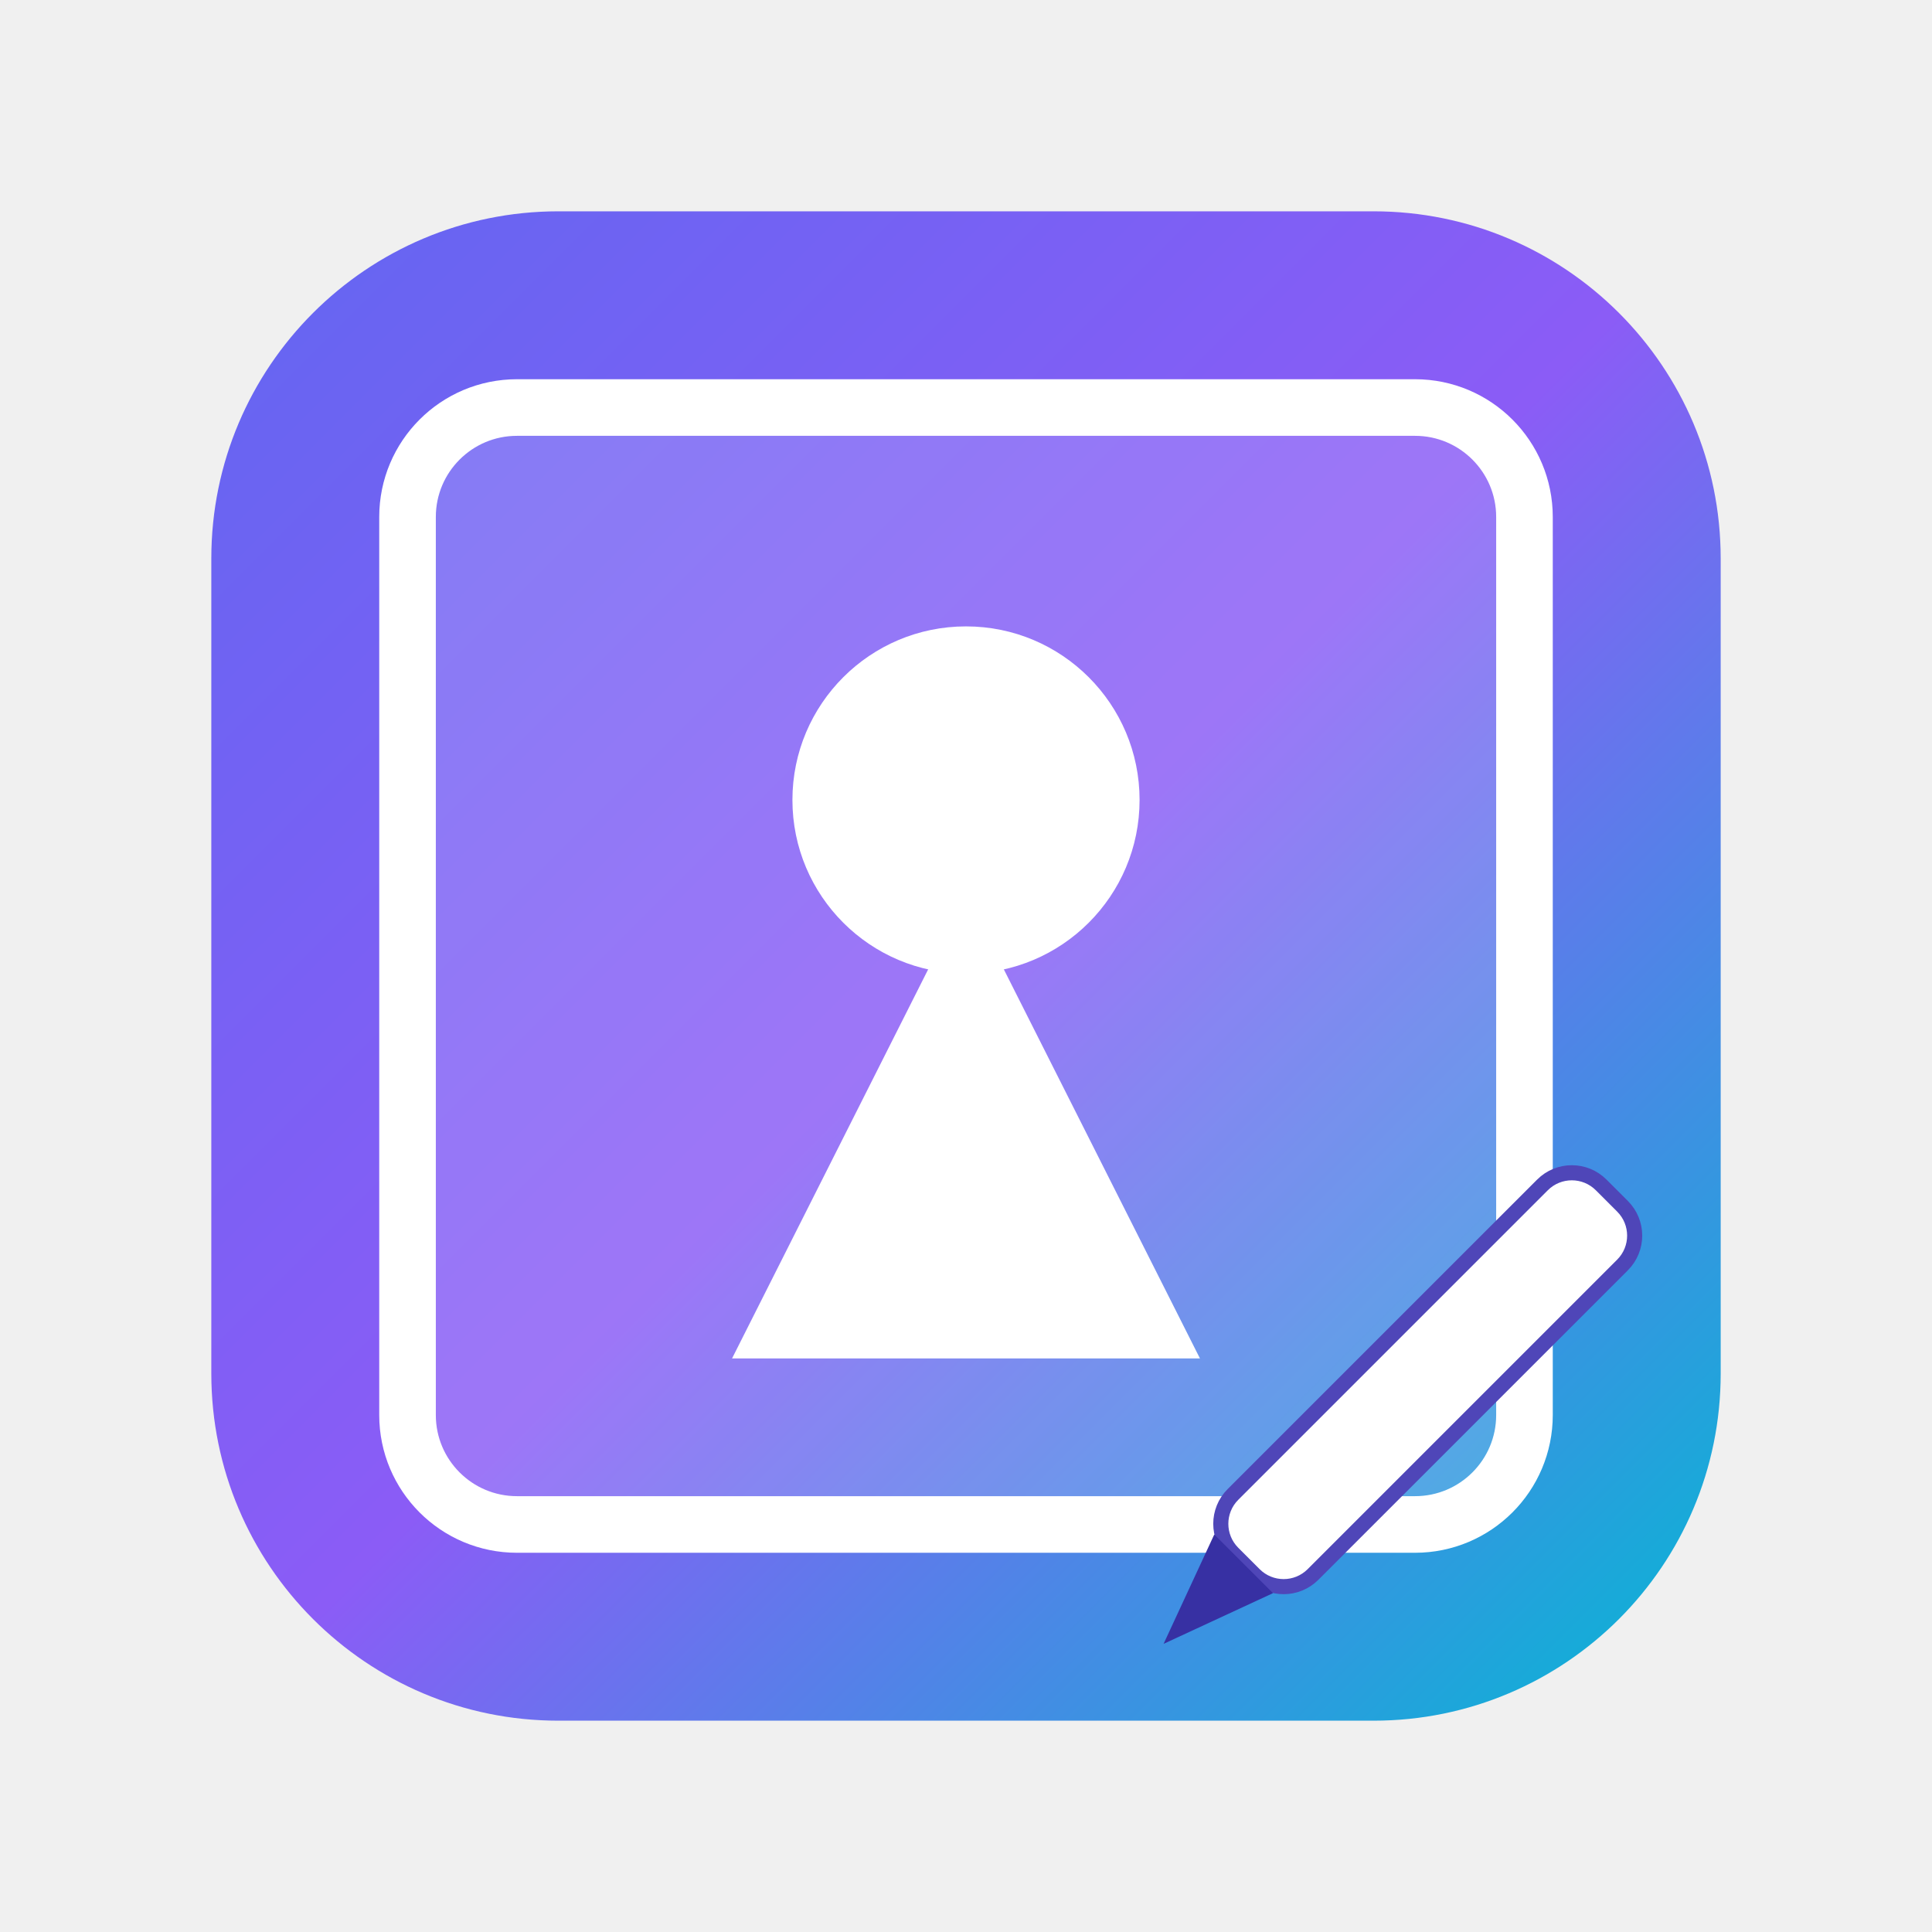
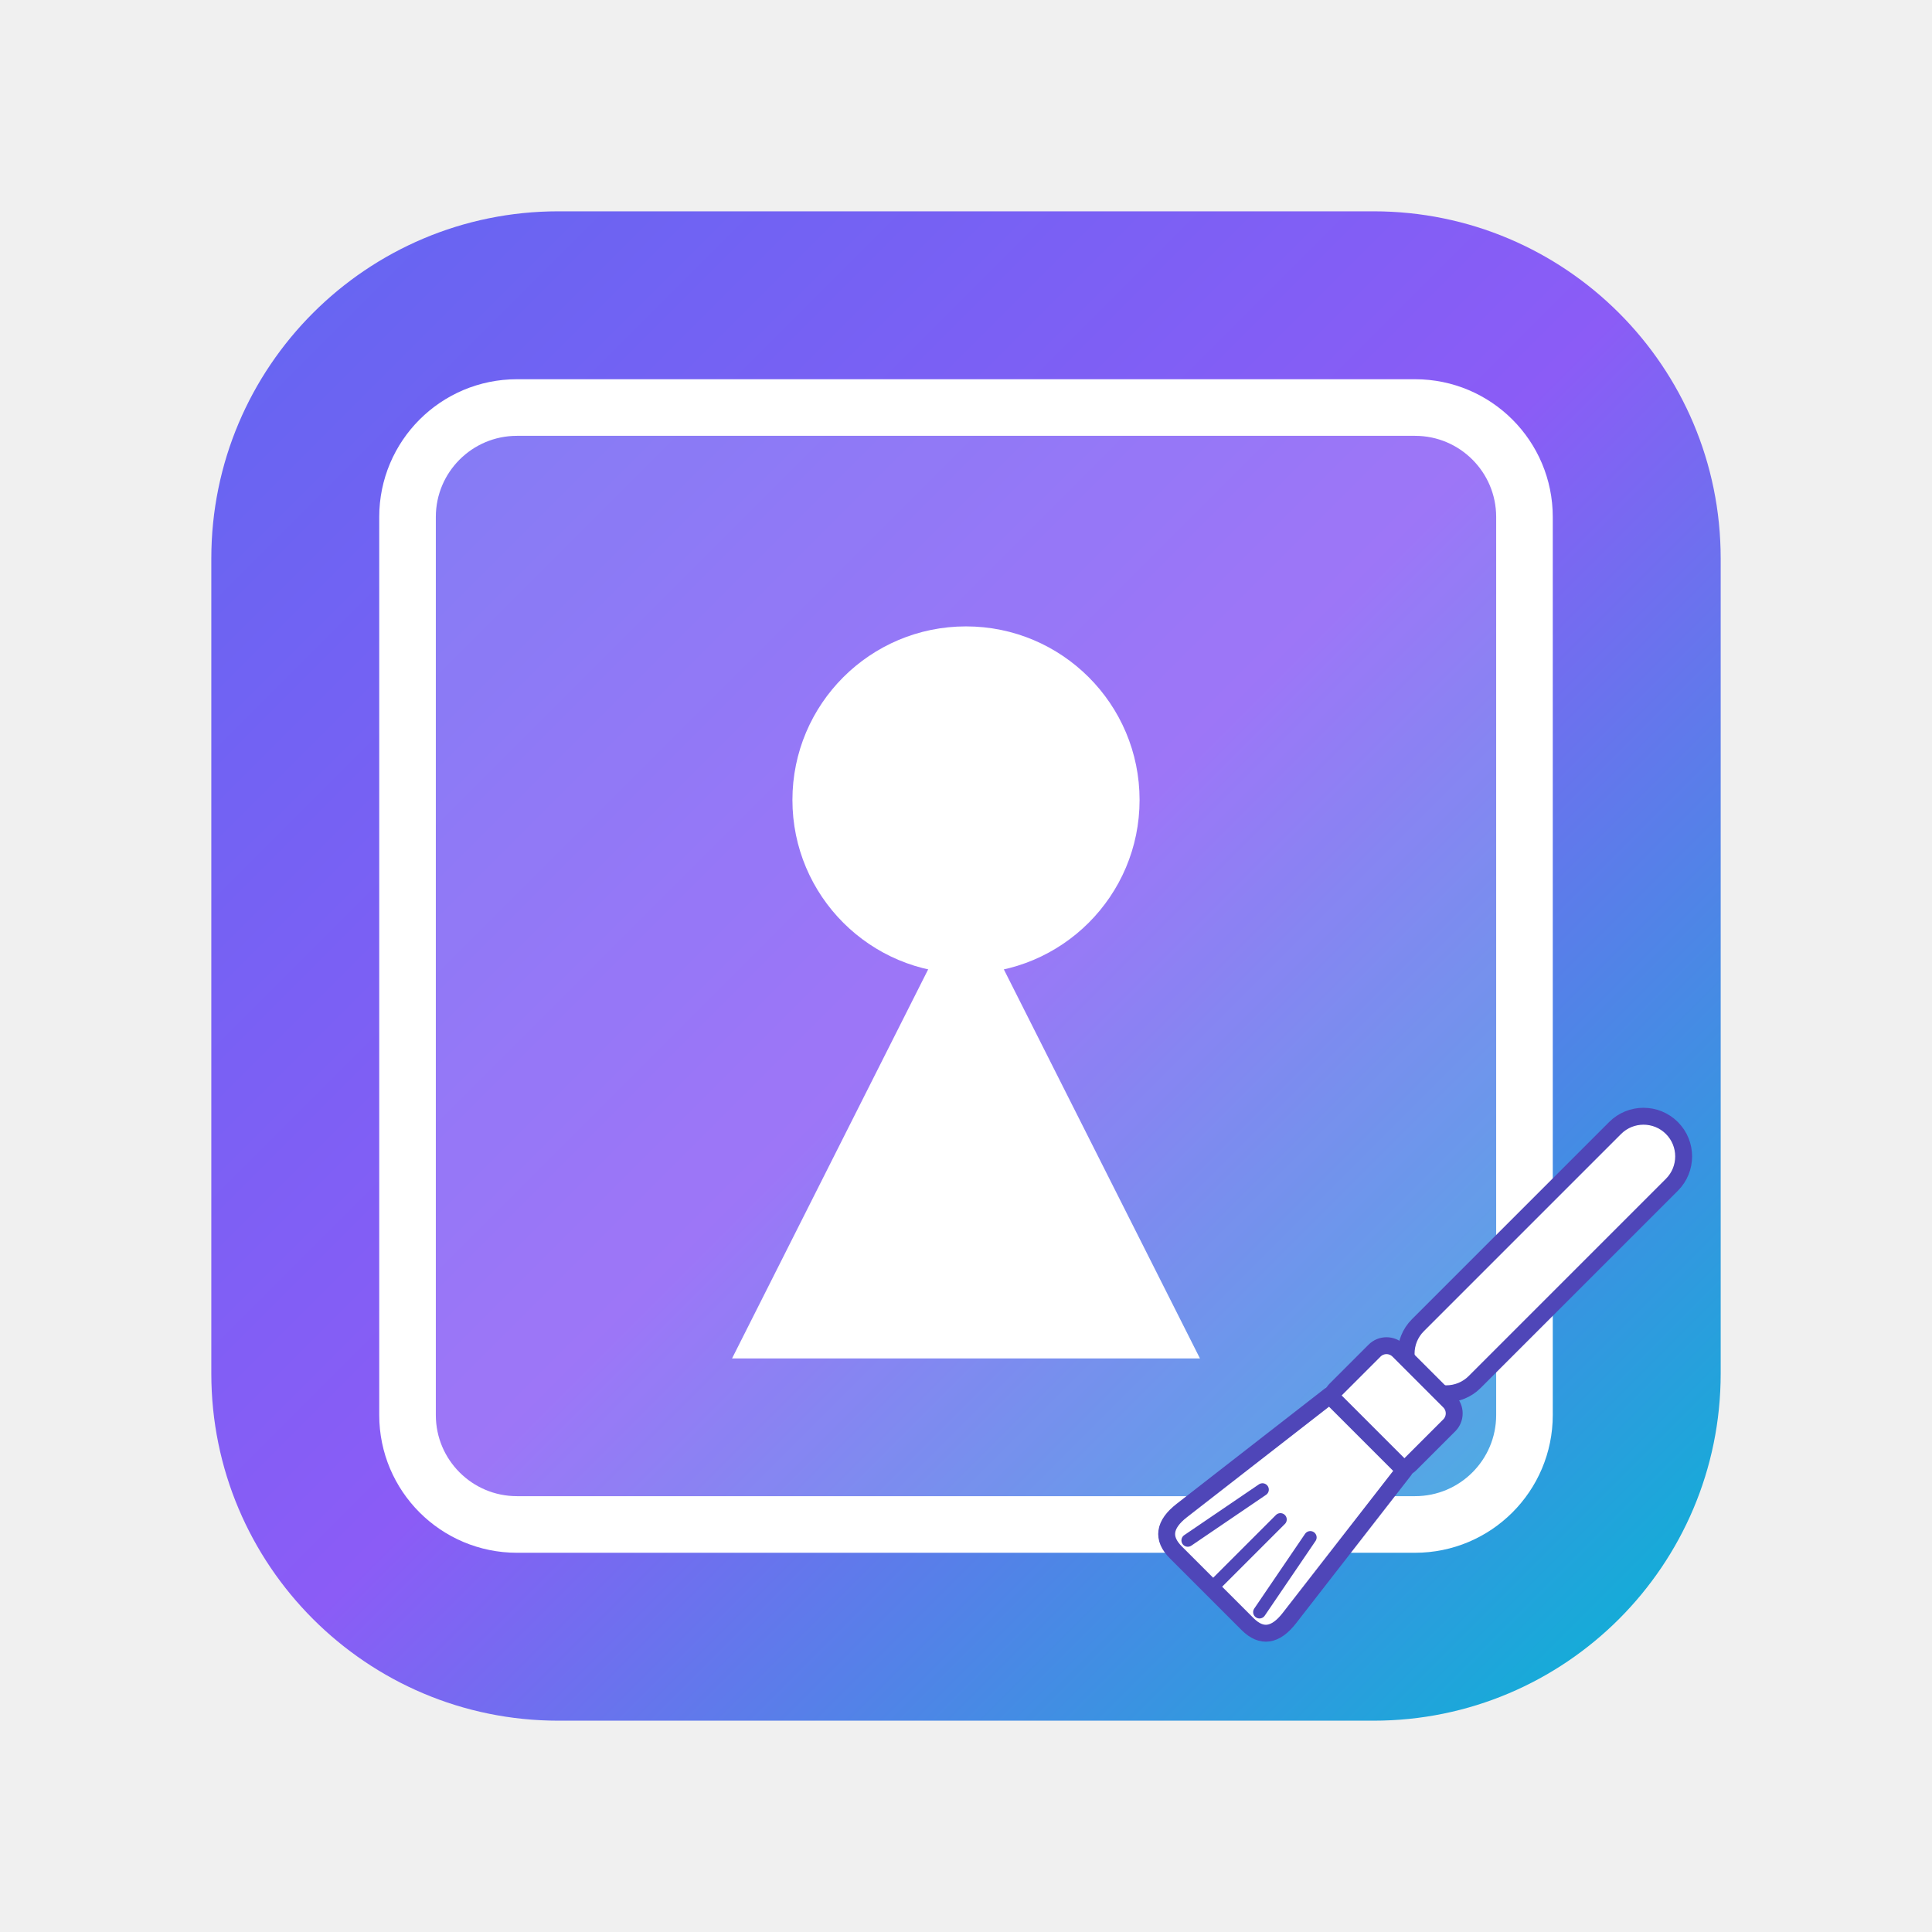
<svg xmlns="http://www.w3.org/2000/svg" width="1024" height="1024" viewBox="0 0 1024 1024">
  <defs>
    <linearGradient id="g" x1="0" y1="0" x2="1" y2="1">
      <stop offset="0%" stop-color="#6366f1" />
      <stop offset="50%" stop-color="#8b5cf6" />
      <stop offset="100%" stop-color="#06b6d4" />
    </linearGradient>
    <clipPath id="frame">
      <rect x="216" y="216" width="592" height="592" rx="58" />
    </clipPath>
  </defs>
  <rect x="112" y="112" width="800" height="800" rx="184" fill="url(#g)" />
  <g clip-path="url(#frame)">
    <rect x="216" y="216" width="592" height="592" fill="#FFFFFF" opacity="0.16" />
    <circle cx="512" cy="424" r="92" fill="#FFFFFF" />
    <path d="M512 474 L388 720 L636 720 Z" fill="#FFFFFF" />
  </g>
  <rect x="216" y="216" width="592" height="592" rx="58" fill="none" stroke="#FFFFFF" stroke-width="30" />
-   <g transform="translate(744 744) rotate(-45)">
-     <rect x="-120" y="-30" width="276" height="60" rx="22" fill="#FFFFFF" stroke="#4f46b8" stroke-width="8" />
-     <path d="M-120 -22 L-180 0 L-120 22 Z" fill="#3730a3" />
+   <g transform="translate(742 742) rotate(-45) scale(1.12)" fill="#FFFFFF" stroke="#4f46b8" stroke-width="8" stroke-linejoin="round">
+     <rect x="12" y="-19" width="170" height="38" rx="19" />
+     <rect x="-26" y="-25" width="42" height="50" rx="8" />
+     <path d="M-22 -25 L-110 -36 Q-126 -38 -126 -24 L-126 24 Q-126 38 -110 36 L-22 25 Z" />
+     <path d="M-76 -16 L-118 -24 M-80 0 L-124 0 M-76 16 L-118 24" fill="none" stroke-width="6" stroke-linecap="round" />
  </g>
</svg>
